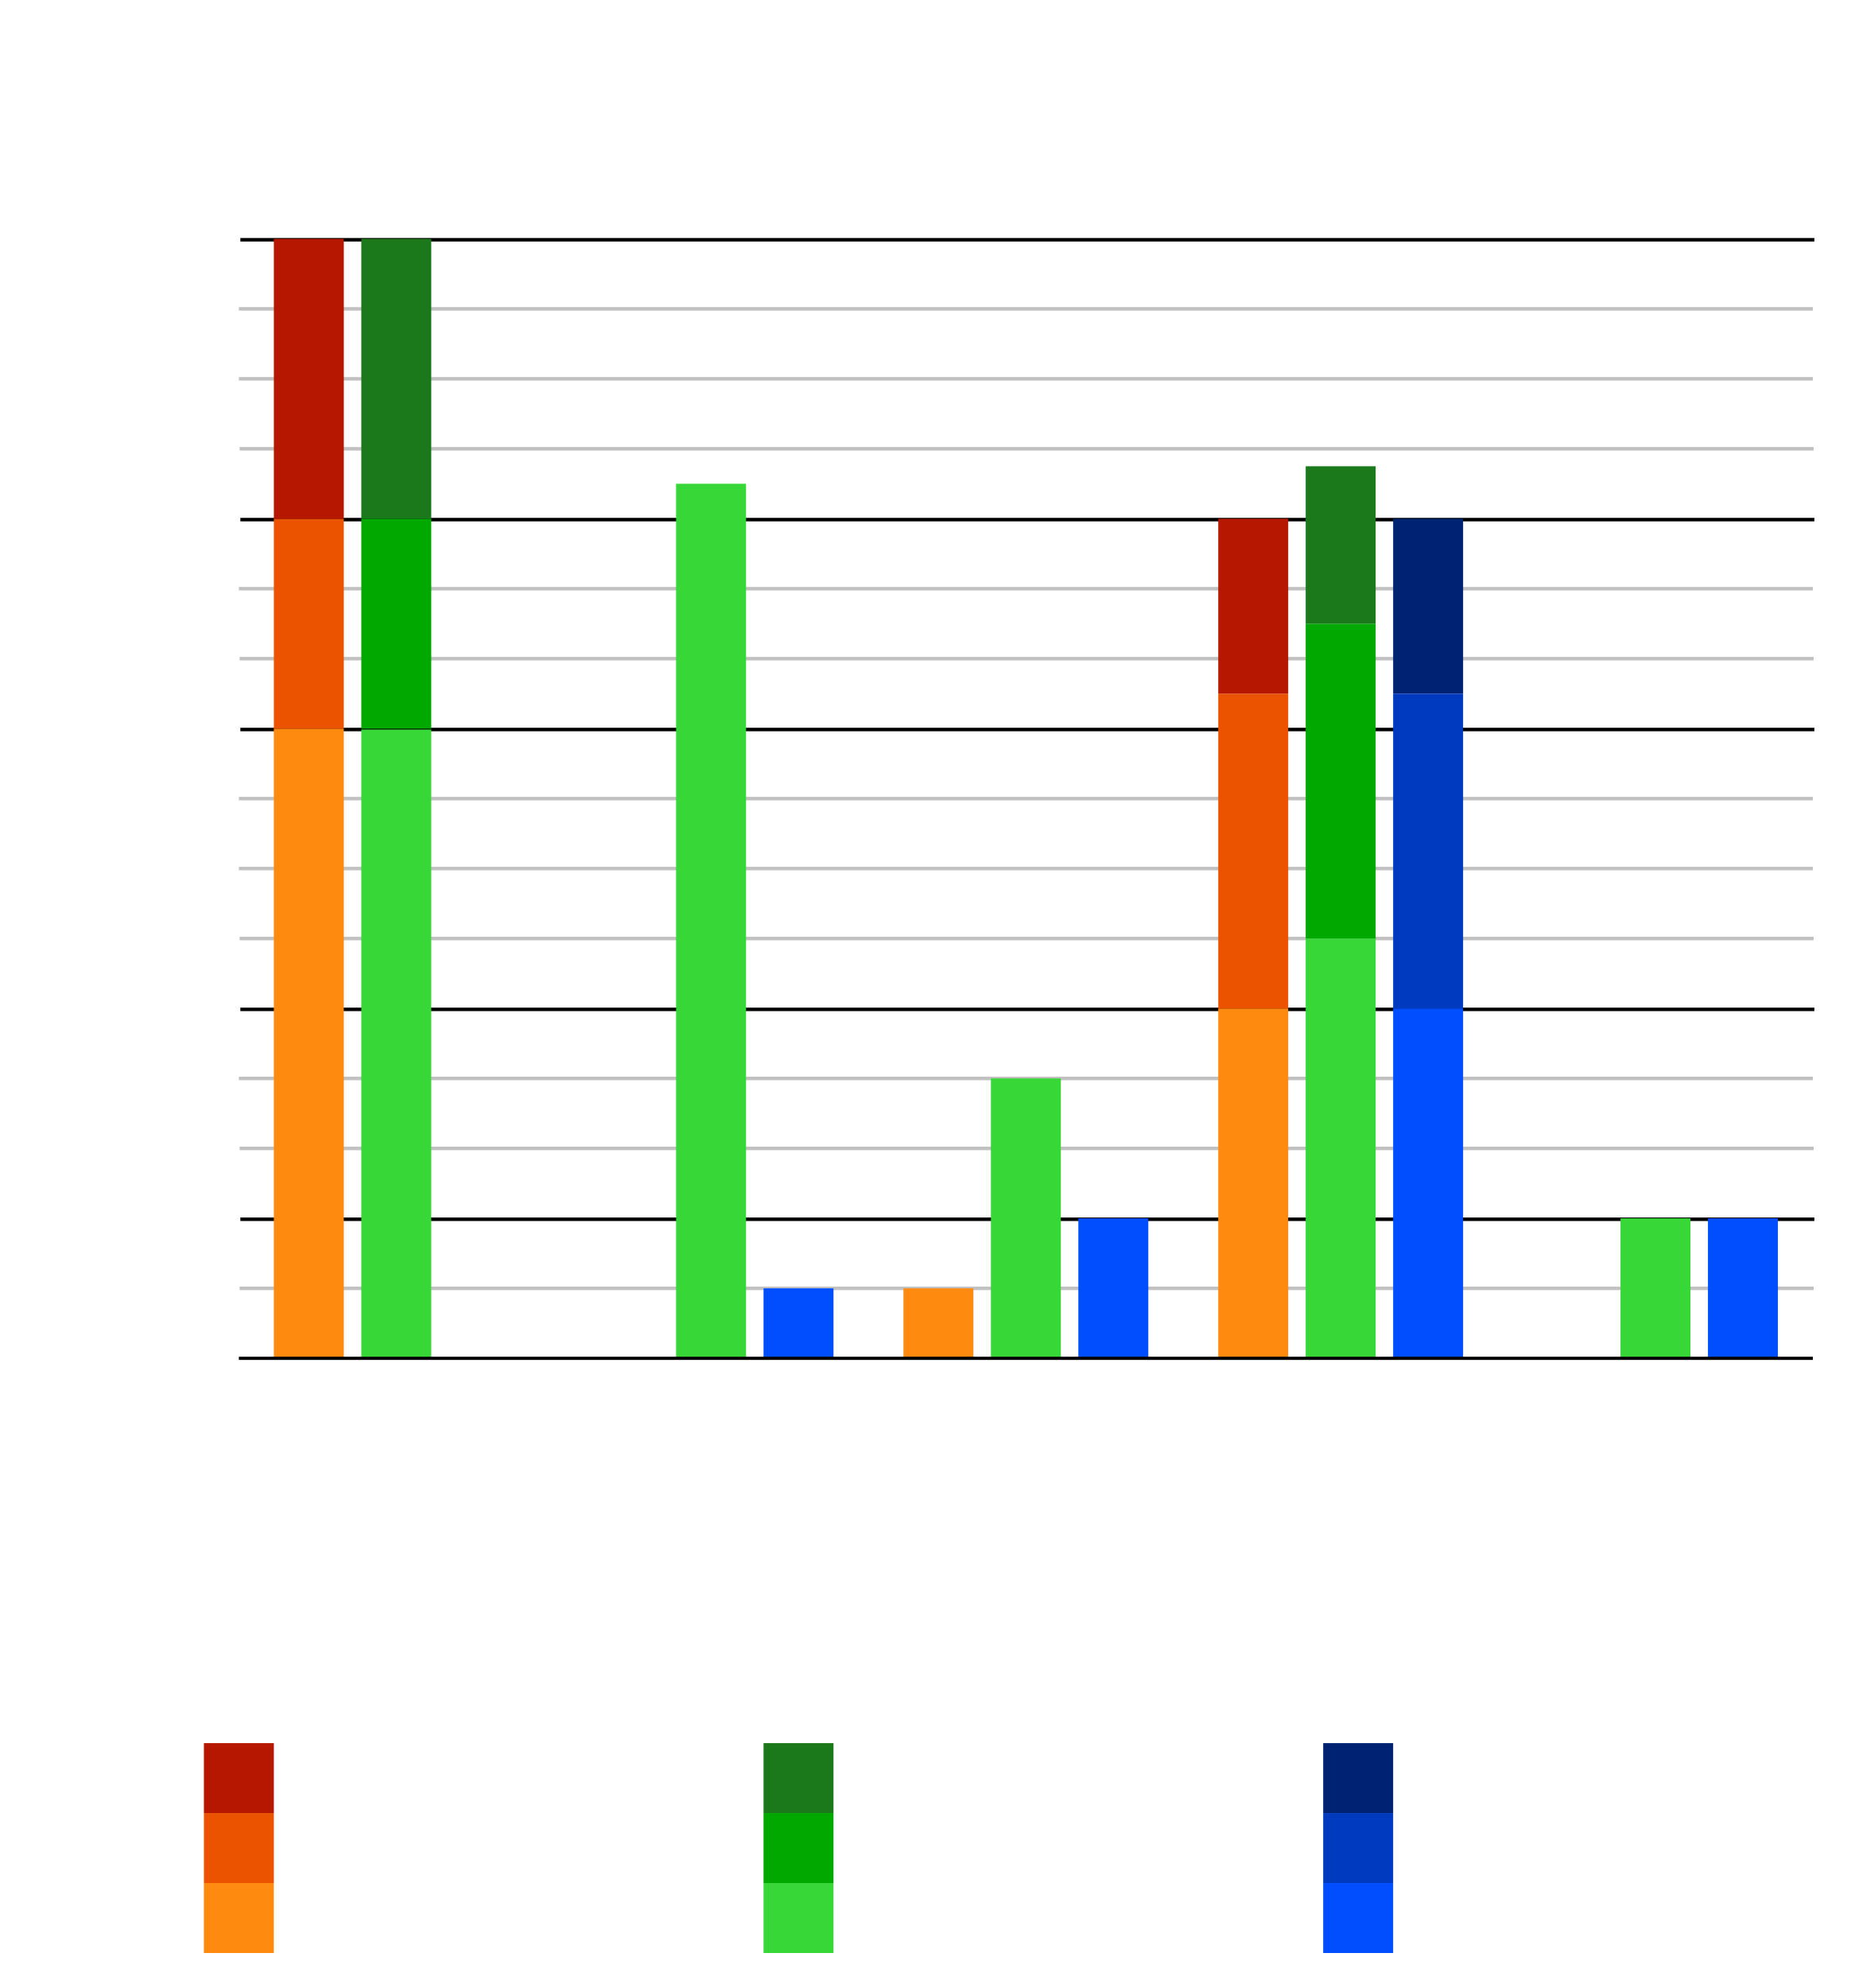
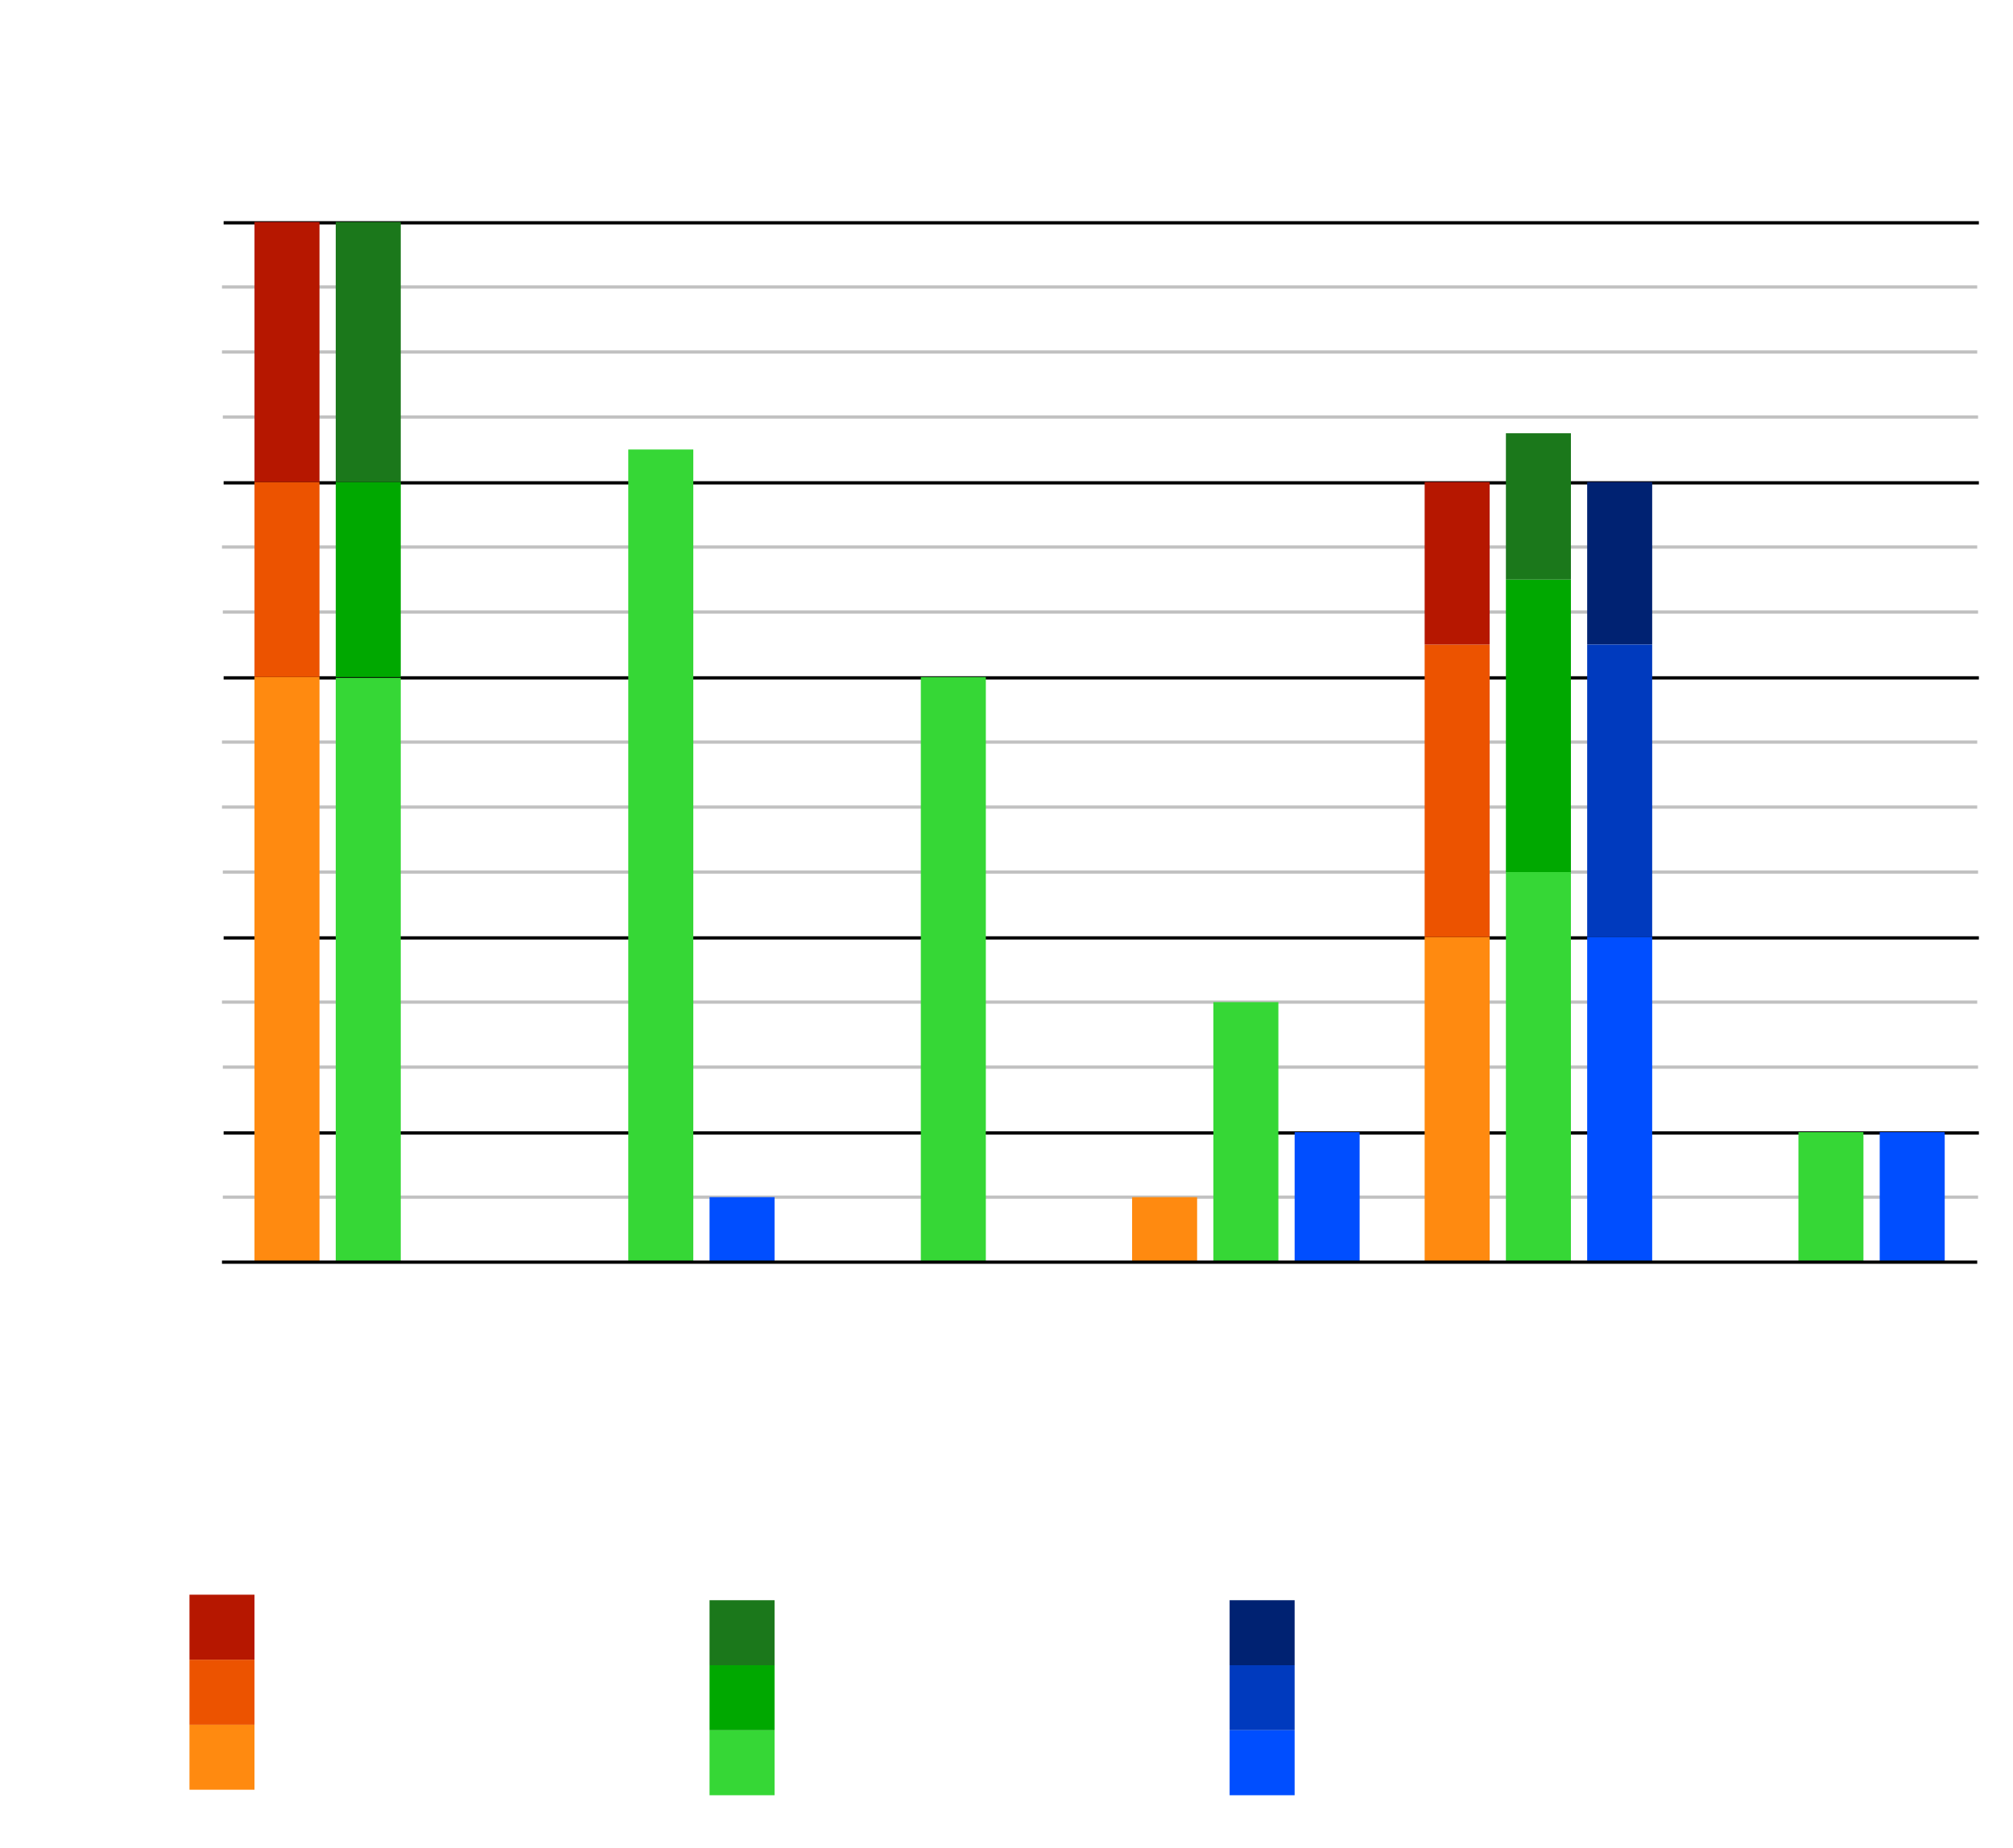
- <svg xmlns="http://www.w3.org/2000/svg" width="1058.344" height="1136.574" id="svg2" version="1.1">
+ <svg xmlns="http://www.w3.org/2000/svg" width="1238.6" height="1136.574" id="svg2" version="1.1">
  <defs id="defs4" />
  <g id="layer1" transform="translate(136.5854,-235.788)">
-     <g id="g4321" style="stroke-width:2;stroke-miterlimit:4;stroke-dasharray:none" transform="matrix(0.8337335,0,0,1,16.67467,0)">
+     <g id="g4321" style="stroke-width:2;stroke-miterlimit:4;stroke-dasharray:none" transform="matrix(1.00048,0,0,1,20.00961,0)">
      <path style="fill:none;stroke:#000000;stroke-width:2;stroke-linecap:butt;stroke-linejoin:miter;stroke-miterlimit:4;stroke-opacity:1;stroke-dasharray:none" d="m -18.986,812.86 1079.482,0" id="path4311" />
      <path style="fill:none;stroke:#000000;stroke-width:2;stroke-linecap:butt;stroke-linejoin:miter;stroke-miterlimit:4;stroke-opacity:1;stroke-dasharray:none" d="m -18.986,932.859 1079.482,0" id="path3061" />
      <path id="path3063" d="m -18.986,652.862 1079.482,0" style="fill:none;stroke:#000000;stroke-width:2;stroke-linecap:butt;stroke-linejoin:miter;stroke-miterlimit:4;stroke-opacity:1;stroke-dasharray:none" />
      <path style="fill:none;stroke:#000000;stroke-width:2;stroke-linecap:butt;stroke-linejoin:miter;stroke-miterlimit:4;stroke-opacity:1;stroke-dasharray:none" d="m -18.986,532.864 1079.482,0" id="path3065" />
      <path id="path3067" d="m -18.986,372.867 1079.482,0" style="fill:none;stroke:#000000;stroke-width:2;stroke-linecap:butt;stroke-linejoin:miter;stroke-miterlimit:4;stroke-opacity:1;stroke-dasharray:none" />
    </g>
-     <g id="g4599" transform="matrix(0.8337335,0,0,1,16.67467,0)">
+     <g id="g4599" transform="matrix(1.00048,0,0,1,20.00961,0)">
      <path id="path3061-3" d="m -19.482,892.362 1079.482,0" style="fill:none;stroke:#c1c1c1;stroke-width:2;stroke-linecap:butt;stroke-linejoin:miter;stroke-miterlimit:4;stroke-opacity:1;stroke-dasharray:none" />
      <path style="fill:none;stroke:#c1c1c1;stroke-width:2;stroke-linecap:butt;stroke-linejoin:miter;stroke-miterlimit:4;stroke-opacity:1;stroke-dasharray:none" d="m -20,852.362 1079.482,0" id="path4579" />
      <path style="fill:none;stroke:#c1c1c1;stroke-width:2;stroke-linecap:butt;stroke-linejoin:miter;stroke-miterlimit:4;stroke-opacity:1;stroke-dasharray:none" d="m -19.482,772.362 1079.482,0" id="path4581" />
      <path id="path4583" d="m -20,732.362 1079.482,0" style="fill:none;stroke:#c1c1c1;stroke-width:2;stroke-linecap:butt;stroke-linejoin:miter;stroke-miterlimit:4;stroke-opacity:1;stroke-dasharray:none" />
      <path style="fill:none;stroke:#c1c1c1;stroke-width:2;stroke-linecap:butt;stroke-linejoin:miter;stroke-miterlimit:4;stroke-opacity:1;stroke-dasharray:none" d="m -20,692.362 1079.482,0" id="path4585" />
      <path id="path4587" d="m -19.482,612.362 1079.482,0" style="fill:none;stroke:#c1c1c1;stroke-width:2;stroke-linecap:butt;stroke-linejoin:miter;stroke-miterlimit:4;stroke-opacity:1;stroke-dasharray:none" />
      <path style="fill:none;stroke:#c1c1c1;stroke-width:2;stroke-linecap:butt;stroke-linejoin:miter;stroke-miterlimit:4;stroke-opacity:1;stroke-dasharray:none" d="m -20,572.362 1079.482,0" id="path4589" />
      <path id="path4593" d="m -19.482,492.362 1079.482,0" style="fill:none;stroke:#c1c1c1;stroke-width:2;stroke-linecap:butt;stroke-linejoin:miter;stroke-miterlimit:4;stroke-opacity:1;stroke-dasharray:none" />
      <path style="fill:none;stroke:#c1c1c1;stroke-width:2;stroke-linecap:butt;stroke-linejoin:miter;stroke-miterlimit:4;stroke-opacity:1;stroke-dasharray:none" d="m -20,452.362 1079.482,0" id="path4595" />
      <path id="path4597" d="m -20,412.362 1079.482,0" style="fill:none;stroke:#c1c1c1;stroke-width:2;stroke-linecap:butt;stroke-linejoin:miter;stroke-miterlimit:4;stroke-opacity:1;stroke-dasharray:none" />
      <path style="fill:none;stroke:#c1c1c1;stroke-width:2;stroke-linecap:butt;stroke-linejoin:miter;stroke-miterlimit:4;stroke-opacity:1;stroke-dasharray:none" d="m -19.482,972.362 1079.482,0" id="path4622" />
    </g>
    <flowRoot xml:space="preserve" id="flowRoot3121" style="font-size:40px;font-style:normal;font-weight:normal;line-height:125%;letter-spacing:0px;word-spacing:0px;fill:#000000;fill-opacity:1;stroke:none;font-family:Sans" transform="translate(0,308.2677)">
      <flowRegion id="flowRegion3123">
        <rect id="rect3125" width="140.007" height="103.238" x="360.624" y="765.308" />
      </flowRegion>
      <flowPara id="flowPara3127" />
    </flowRoot>
    <flowRoot xml:space="preserve" id="flowRoot3129" style="font-size:40px;font-style:normal;font-weight:normal;line-height:125%;letter-spacing:0px;word-spacing:0px;fill:#000000;fill-opacity:1;stroke:none;font-family:Sans" transform="translate(0,308.2677)">
      <flowRegion id="flowRegion3131">
        <rect id="rect3133" width="135.764" height="98.995" x="359.21" y="759.651" />
      </flowRegion>
      <flowPara id="flowPara3135" />
    </flowRoot>
    <flowRoot xml:space="preserve" id="flowRoot3069" style="font-size:24px;font-style:normal;font-variant:normal;font-weight:normal;font-stretch:normal;text-align:center;line-height:125%;letter-spacing:0px;word-spacing:0px;writing-mode:lr-tb;text-anchor:middle;fill:#000000;fill-opacity:1;stroke:none;font-family:Sans;-inkscape-font-specification:Sans" transform="translate(20,268.2677)">
      <flowRegion id="flowRegion3071">
        <rect id="rect3073" width="140" height="100" x="0" y="764.094" style="font-size:24px;font-style:normal;font-variant:normal;font-weight:normal;font-stretch:normal;text-align:center;line-height:125%;writing-mode:lr-tb;text-anchor:middle;font-family:Sans;-inkscape-font-specification:Sans" />
      </flowRegion>
      <flowPara id="flowPara3075">Traditional Professor Grading</flowPara>
    </flowRoot>
    <flowRoot transform="translate(210,269.8858)" style="font-size:24px;font-style:normal;font-variant:normal;font-weight:normal;font-stretch:normal;text-align:center;line-height:125%;letter-spacing:0px;word-spacing:0px;writing-mode:lr-tb;text-anchor:middle;fill:#000000;fill-opacity:1;stroke:none;font-family:Sans;-inkscape-font-specification:Sans" id="flowRoot3105" xml:space="preserve">
      <flowRegion id="flowRegion3107">
        <rect style="font-size:24px;font-style:normal;font-variant:normal;font-weight:normal;font-stretch:normal;text-align:center;line-height:125%;writing-mode:lr-tb;text-anchor:middle;font-family:Sans;-inkscape-font-specification:Sans" y="762.476" x="-10" height="100" width="140" id="rect3109" />
      </flowRegion>
      <flowPara id="flowPara3111">Traditional Peer Grading</flowPara>
    </flowRoot>
    <flowRoot transform="translate(403.7871,283.3199)" style="font-size:24px;font-style:normal;font-variant:normal;font-weight:normal;font-stretch:normal;text-align:center;line-height:125%;letter-spacing:0px;word-spacing:0px;writing-mode:lr-tb;text-anchor:middle;fill:#000000;fill-opacity:1;stroke:none;font-family:Sans;-inkscape-font-specification:Sans" id="flowRoot3105-7" xml:space="preserve">
      <flowRegion id="flowRegion3107-4">
        <rect style="font-size:24px;font-style:normal;font-variant:normal;font-weight:normal;font-stretch:normal;text-align:center;line-height:125%;writing-mode:lr-tb;text-anchor:middle;font-family:Sans;-inkscape-font-specification:Sans" y="749.042" x="-23.787" height="100" width="140" id="rect3109-0" />
      </flowRegion>
-       <flowPara id="flowPara3111-9">Calibration Mechanism</flowPara>
-     </flowRoot>
-     <flowRoot transform="translate(579.8926,287.2589)" style="font-size:24px;font-style:normal;font-variant:normal;font-weight:normal;font-stretch:normal;text-align:center;line-height:125%;letter-spacing:0px;word-spacing:0px;writing-mode:lr-tb;text-anchor:middle;fill:#000000;fill-opacity:1;stroke:none;font-family:Sans;-inkscape-font-specification:Sans" id="flowRoot3105-4" xml:space="preserve">
+       <flowPara id="flowPara3111-9">Traditional Automated Grading*</flowPara>
+     </flowRoot>
+     <flowRoot transform="translate(759.8926,287.2589)" style="font-size:24px;font-style:normal;font-variant:normal;font-weight:normal;font-stretch:normal;text-align:center;line-height:125%;letter-spacing:0px;word-spacing:0px;writing-mode:lr-tb;text-anchor:middle;fill:#000000;fill-opacity:1;stroke:none;font-family:Sans;-inkscape-font-specification:Sans" id="flowRoot3105-4" xml:space="preserve">
      <flowRegion id="flowRegion3107-8">
        <rect style="font-size:24px;font-style:normal;font-variant:normal;font-weight:normal;font-stretch:normal;text-align:center;line-height:125%;writing-mode:lr-tb;text-anchor:middle;font-family:Sans;-inkscape-font-specification:Sans" y="745.103" x="-19.893" height="100" width="140" id="rect3109-8" />
      </flowRegion>
      <flowPara id="flowPara3111-2">Improved Calibration Mechanism</flowPara>
    </flowRoot>
-     <flowRoot transform="translate(760,271.5108)" style="font-size:24px;font-style:normal;font-variant:normal;font-weight:normal;font-stretch:normal;text-align:center;line-height:125%;letter-spacing:0px;word-spacing:0px;writing-mode:lr-tb;text-anchor:middle;fill:#000000;fill-opacity:1;stroke:none;font-family:Sans;-inkscape-font-specification:Sans" id="flowRoot3105-45" xml:space="preserve">
+     <flowRoot transform="translate(940,271.5108)" style="font-size:24px;font-style:normal;font-variant:normal;font-weight:normal;font-stretch:normal;text-align:center;line-height:125%;letter-spacing:0px;word-spacing:0px;writing-mode:lr-tb;text-anchor:middle;fill:#000000;fill-opacity:1;stroke:none;font-family:Sans;-inkscape-font-specification:Sans" id="flowRoot3105-45" xml:space="preserve">
      <flowRegion id="flowRegion3107-5">
        <rect style="font-size:24px;font-style:normal;font-variant:normal;font-weight:normal;font-stretch:normal;text-align:center;line-height:125%;writing-mode:lr-tb;text-anchor:middle;font-family:Sans;-inkscape-font-specification:Sans" y="760.851" x="-20" height="100" width="140" id="rect3109-1" />
      </flowRegion>
      <flowPara id="flowPara3111-7">Deduction Mechanism</flowPara>
    </flowRoot>
-     <rect style="color:#000000;fill:#ff8a10;fill-opacity:1;fill-rule:nonzero;stroke:none;stroke-width:2.224;marker:none;visibility:visible;display:inline;overflow:visible;enable-background:accumulate" id="rect3032" width="40" height="40" x="380" y="972.362" />
    <g id="g3181" transform="translate(20,0)">
      <flowRoot transform="translate(-34.35547,653.0017)" style="font-size:40px;font-style:normal;font-weight:normal;text-align:end;line-height:125%;letter-spacing:0px;word-spacing:0px;text-anchor:end;fill:#000000;fill-opacity:1;stroke:none;font-family:Sans" id="flowRoot3986-6" xml:space="preserve">
        <flowRegion id="flowRegion3988-1">
          <rect style="text-align:end;text-anchor:end" y="259.36" x="-65.645" height="40" width="80" id="rect3990-4" />
        </flowRegion>
        <flowPara id="flowPara3992-2">2</flowPara>
      </flowRoot>
      <flowRoot xml:space="preserve" id="flowRoot4035" style="font-size:40px;font-style:normal;font-weight:normal;text-align:end;line-height:125%;letter-spacing:0px;word-spacing:0px;text-anchor:end;fill:#000000;fill-opacity:1;stroke:none;font-family:Sans" transform="translate(-34.35547,373.0017)">
        <flowRegion id="flowRegion4037">
          <rect id="rect4039" width="80" height="40" x="-65.645" y="259.36" style="text-align:end;text-anchor:end" />
        </flowRegion>
        <flowPara id="flowPara4041">25</flowPara>
      </flowRoot>
      <flowRoot transform="translate(-34.35547,253.0017)" style="font-size:40px;font-style:normal;font-weight:normal;text-align:end;line-height:125%;letter-spacing:0px;word-spacing:0px;text-anchor:end;fill:#000000;fill-opacity:1;stroke:none;font-family:Sans" id="flowRoot4043" xml:space="preserve">
        <flowRegion id="flowRegion4045">
          <rect style="text-align:end;text-anchor:end" y="259.36" x="-65.645" height="40" width="80" id="rect4047" />
        </flowRegion>
        <flowPara id="flowPara4049">100</flowPara>
      </flowRoot>
      <flowRoot xml:space="preserve" id="flowRoot4051" style="font-size:40px;font-style:normal;font-weight:normal;text-align:end;line-height:125%;letter-spacing:0px;word-spacing:0px;text-anchor:end;fill:#000000;fill-opacity:1;stroke:none;font-family:Sans" transform="translate(-54.34375,99.56424)">
        <flowRegion id="flowRegion4053">
          <rect id="rect4055" width="100" height="40" x="-65.656" y="252.798" style="text-align:end;text-anchor:end" />
        </flowRegion>
        <flowPara id="flowPara4057">1000</flowPara>
      </flowRoot>
      <flowRoot transform="translate(-34.35547,533.0017)" style="font-size:40px;font-style:normal;font-weight:normal;text-align:end;line-height:125%;letter-spacing:0px;word-spacing:0px;text-anchor:end;fill:#000000;fill-opacity:1;stroke:none;font-family:Sans" id="flowRoot4313" xml:space="preserve">
        <flowRegion id="flowRegion4315">
          <rect style="text-align:end;text-anchor:end" y="259.36" x="-65.645" height="40" width="80" id="rect4317" />
        </flowRegion>
        <flowPara id="flowPara4319">5</flowPara>
      </flowRoot>
    </g>
-     <rect style="color:#000000;fill:#002272;fill-opacity:1;fill-rule:nonzero;stroke:none;stroke-width:2.224;marker:none;visibility:visible;display:inline;overflow:visible;enable-background:accumulate" id="rect3205-7-8" width="40" height="100" x="660" y="532.362" />
-     <rect y="632.362" x="660" height="180" width="40" id="rect3203-5-1" style="color:#000000;fill:#003abe;fill-opacity:1;fill-rule:nonzero;stroke:none;stroke-width:2.224;marker:none;visibility:visible;display:inline;overflow:visible;enable-background:accumulate" />
-     <rect y="812.362" x="660" height="200" width="40" id="rect3036-6" style="color:#000000;fill:#004eff;fill-opacity:1;fill-rule:nonzero;stroke:none;stroke-width:2.224;marker:none;visibility:visible;display:inline;overflow:visible;enable-background:accumulate" />
+     <rect style="color:#000000;fill:#002272;fill-opacity:1;fill-rule:nonzero;stroke:none;stroke-width:2.224;marker:none;visibility:visible;display:inline;overflow:visible;enable-background:accumulate" id="rect3205-7-8" width="40" height="100" x="840" y="532.362" />
+     <rect y="632.362" x="840" height="180" width="40" id="rect3203-5-1" style="color:#000000;fill:#003abe;fill-opacity:1;fill-rule:nonzero;stroke:none;stroke-width:2.224;marker:none;visibility:visible;display:inline;overflow:visible;enable-background:accumulate" />
+     <rect y="812.362" x="840" height="200" width="40" id="rect3036-6" style="color:#000000;fill:#004eff;fill-opacity:1;fill-rule:nonzero;stroke:none;stroke-width:2.224;marker:none;visibility:visible;display:inline;overflow:visible;enable-background:accumulate" />
    <rect style="color:#000000;fill:#004eff;fill-opacity:1;fill-rule:nonzero;stroke:none;stroke-width:2.224;marker:none;visibility:visible;display:inline;overflow:visible;enable-background:accumulate" id="rect3030" width="40" height="40" x="300" y="972.362" />
-     <rect y="932.362" x="480" height="80" width="40" id="rect3034" style="color:#000000;fill:#004eff;fill-opacity:1;fill-rule:nonzero;stroke:none;stroke-width:2.224;marker:none;visibility:visible;display:inline;overflow:visible;enable-background:accumulate" />
-     <rect style="color:#000000;fill:#004eff;fill-opacity:1;fill-rule:nonzero;stroke:none;stroke-width:2.224;marker:none;visibility:visible;display:inline;overflow:visible;enable-background:accumulate" id="rect3040" width="40" height="80" x="840" y="932.362" />
-     <g id="g4748" transform="translate(-480,420)">
+     <rect style="color:#000000;fill:#004eff;fill-opacity:1;fill-rule:nonzero;stroke:none;stroke-width:2.224;marker:none;visibility:visible;display:inline;overflow:visible;enable-background:accumulate" id="rect3040" width="40" height="80" x="1020" y="932.362" />
+     <g id="g4748" transform="translate(-480,407.9998)">
      <flowRoot transform="translate(-4.5,523.9974)" style="font-size:40px;font-style:normal;font-weight:normal;line-height:125%;letter-spacing:0px;word-spacing:0px;fill:#000000;fill-opacity:1;stroke:none;font-family:Sans" id="flowRoot4260" xml:space="preserve">
        <flowRegion id="flowRegion4262">
          <rect y="216.959" x="1104.5" height="80" width="280" id="rect4264" />
        </flowRegion>
        <flowPara style="font-size:28px" id="flowPara4266">Assignments graded by each student</flowPara>
      </flowRoot>
      <flowRoot xml:space="preserve" id="flowRoot4357" style="font-size:40px;font-style:normal;font-weight:normal;line-height:125%;letter-spacing:0px;word-spacing:0px;fill:#000000;fill-opacity:1;stroke:none;font-family:Sans" transform="translate(6,588.2677)">
        <flowRegion id="flowRegion4359">
          <rect id="rect4361" width="240" height="40" x="1140" y="304.094" />
        </flowRegion>
        <flowPara id="flowPara4363" style="font-size:32px">
          <flowSpan style="font-size:28px" id="flowSpan4365">In a class </flowSpan>of 25</flowPara>
      </flowRoot>
      <flowRoot transform="translate(6,548.2677)" style="font-size:40px;font-style:normal;font-weight:normal;line-height:125%;letter-spacing:0px;word-spacing:0px;fill:#000000;fill-opacity:1;stroke:none;font-family:Sans" id="flowRoot4367" xml:space="preserve">
        <flowRegion id="flowRegion4369">
          <rect y="304.094" x="1140" height="40" width="240" id="rect4371" />
        </flowRegion>
        <flowPara style="font-size:32px" id="flowPara4373">
          <flowSpan id="flowSpan4375" style="font-size:28px">In a class </flowSpan>of 100</flowPara>
      </flowRoot>
      <flowRoot xml:space="preserve" id="flowRoot4377" style="font-size:40px;font-style:normal;font-weight:normal;line-height:125%;letter-spacing:0px;word-spacing:0px;fill:#000000;fill-opacity:1;stroke:none;font-family:Sans" transform="translate(6,508.2677)">
        <flowRegion id="flowRegion4379">
          <rect id="rect4381" width="240" height="40" x="1140" y="304.094" />
        </flowRegion>
        <flowPara id="flowPara4383" style="font-size:32px">
          <flowSpan style="font-size:28px" id="flowSpan4385">In a class </flowSpan>of 1000</flowPara>
      </flowRoot>
      <rect y="812.362" x="1100" height="40" width="40" id="rect4387" style="color:#000000;fill:#002272;fill-opacity:1;fill-rule:nonzero;stroke:none;stroke-width:2.224;marker:none;visibility:visible;display:inline;overflow:visible;enable-background:accumulate" />
      <rect style="color:#000000;fill:#003abe;fill-opacity:1;fill-rule:nonzero;stroke:none;stroke-width:2.224;marker:none;visibility:visible;display:inline;overflow:visible;enable-background:accumulate" id="rect4389" width="40" height="40" x="1100" y="852.362" />
      <rect y="892.362" x="1100" height="40" width="40" id="rect4391" style="color:#000000;fill:#004eff;fill-opacity:1;fill-rule:nonzero;stroke:none;stroke-width:0;marker:none;visibility:visible;display:inline;overflow:visible;enable-background:accumulate" />
    </g>
    <rect style="color:#000000;fill:#ff8a10;fill-opacity:1;fill-rule:nonzero;stroke:none;stroke-width:2.224;marker:none;visibility:visible;display:inline;overflow:visible;enable-background:accumulate" id="rect3011" width="40" height="360" x="20" y="652.362" />
-     <rect y="812.362" x="560" height="200" width="40" id="rect3036" style="color:#000000;fill:#ff8a10;fill-opacity:1;fill-rule:nonzero;stroke:none;stroke-width:2.224;marker:none;visibility:visible;display:inline;overflow:visible;enable-background:accumulate" />
+     <rect y="812.362" x="740" height="200" width="40" id="rect3036" style="color:#000000;fill:#ff8a10;fill-opacity:1;fill-rule:nonzero;stroke:none;stroke-width:2.224;marker:none;visibility:visible;display:inline;overflow:visible;enable-background:accumulate" />
    <rect y="532.362" x="20" height="120" width="40" id="rect3203" style="color:#000000;fill:#ec5300;fill-opacity:1;fill-rule:nonzero;stroke:none;stroke-width:2.224;marker:none;visibility:visible;display:inline;overflow:visible;enable-background:accumulate" />
-     <rect y="632.362" x="560" height="180" width="40" id="rect3203-5" style="color:#000000;fill:#ec5300;fill-opacity:1;fill-rule:nonzero;stroke:none;stroke-width:2.224;marker:none;visibility:visible;display:inline;overflow:visible;enable-background:accumulate" />
+     <rect y="632.362" x="740" height="180" width="40" id="rect3203-5" style="color:#000000;fill:#ec5300;fill-opacity:1;fill-rule:nonzero;stroke:none;stroke-width:2.224;marker:none;visibility:visible;display:inline;overflow:visible;enable-background:accumulate" />
    <rect style="color:#000000;fill:#b61700;fill-opacity:1;fill-rule:nonzero;stroke:none;stroke-width:2.224;marker:none;visibility:visible;display:inline;overflow:visible;enable-background:accumulate" id="rect3205" width="40" height="160" x="20" y="372.362" />
-     <rect ry="0" style="color:#000000;fill:#b61700;fill-opacity:1;fill-rule:nonzero;stroke:none;stroke-width:2.224;marker:none;visibility:visible;display:inline;overflow:visible;enable-background:accumulate" id="rect3205-7" width="40" height="100" x="560" y="532.362" />
-     <g id="g4663" transform="translate(-1120,640)">
+     <rect ry="0" style="color:#000000;fill:#b61700;fill-opacity:1;fill-rule:nonzero;stroke:none;stroke-width:2.224;marker:none;visibility:visible;display:inline;overflow:visible;enable-background:accumulate" id="rect3205-7" width="40" height="100" x="740" y="532.362" />
+     <g id="g4663" transform="translate(-1120,624.6045)">
      <flowRoot transform="translate(6,368.2677)" style="font-size:40px;font-style:normal;font-weight:normal;line-height:125%;letter-spacing:0px;word-spacing:0px;fill:#000000;fill-opacity:1;stroke:none;font-family:Sans" id="flowRoot4301" xml:space="preserve">
        <flowRegion id="flowRegion4303">
          <rect y="304.094" x="1140" height="40" width="240" id="rect4305" />
        </flowRegion>
        <flowPara style="font-size:32px" id="flowPara4307">
          <flowSpan id="flowSpan4309" style="font-size:28px">In a class </flowSpan>of 25</flowPara>
      </flowRoot>
      <flowRoot xml:space="preserve" id="flowRoot4329" style="font-size:40px;font-style:normal;font-weight:normal;line-height:125%;letter-spacing:0px;word-spacing:0px;fill:#000000;fill-opacity:1;stroke:none;font-family:Sans" transform="translate(6,328.2677)">
        <flowRegion id="flowRegion4331">
          <rect id="rect4333" width="240" height="40" x="1140" y="304.094" />
        </flowRegion>
        <flowPara id="flowPara4335" style="font-size:32px">
          <flowSpan style="font-size:28px" id="flowSpan4337">In a class </flowSpan>of 100</flowPara>
      </flowRoot>
      <flowRoot transform="translate(6,288.2677)" style="font-size:40px;font-style:normal;font-weight:normal;line-height:125%;letter-spacing:0px;word-spacing:0px;fill:#000000;fill-opacity:1;stroke:none;font-family:Sans" id="flowRoot4339" xml:space="preserve">
        <flowRegion id="flowRegion4341">
          <rect y="304.094" x="1140" height="40" width="240" id="rect4343" />
        </flowRegion>
        <flowPara style="font-size:32px" id="flowPara4345">
          <flowSpan id="flowSpan4347" style="font-size:28px">In a class </flowSpan>of 1000</flowPara>
      </flowRoot>
      <flowRoot xml:space="preserve" id="flowRoot4349" style="font-size:40px;font-style:normal;font-weight:normal;line-height:125%;letter-spacing:0px;word-spacing:0px;fill:#000000;fill-opacity:1;stroke:none;font-family:Sans" transform="translate(0,300.2677)">
        <flowRegion id="flowRegion4351">
          <rect id="rect4353" width="280" height="80" x="1100" y="224.094" />
        </flowRegion>
        <flowPara id="flowPara4355" style="font-size:28px">Assignments graded by the professor</flowPara>
      </flowRoot>
      <rect style="color:#000000;fill:#ff8a10;fill-opacity:1;fill-rule:nonzero;stroke:none;stroke-width:2.224;marker:none;visibility:visible;display:inline;overflow:visible;enable-background:accumulate" id="rect4393" width="40" height="40" x="1100" y="672.362" />
      <rect y="632.362" x="1100" height="40" width="40" id="rect4395" style="color:#000000;fill:#ec5300;fill-opacity:1;fill-rule:nonzero;stroke:none;stroke-width:2.224;marker:none;visibility:visible;display:inline;overflow:visible;enable-background:accumulate" />
      <rect style="color:#000000;fill:#b61700;fill-opacity:1;fill-rule:nonzero;stroke:none;stroke-width:2.224;marker:none;visibility:visible;display:inline;overflow:visible;enable-background:accumulate" id="rect4397" width="40" height="40" x="1100" y="592.362" />
    </g>
-     <flowRoot xml:space="preserve" id="flowRoot4626" style="font-size:40px;font-style:normal;font-weight:normal;text-align:center;line-height:125%;letter-spacing:0px;word-spacing:0px;text-anchor:middle;fill:#000000;fill-opacity:1;stroke:none;font-family:Sans" transform="translate(-114.7188,267.0497)">
+     <flowRoot xml:space="preserve" id="flowRoot4626" style="font-size:40px;font-style:normal;font-weight:normal;text-align:center;line-height:125%;letter-spacing:0px;word-spacing:0px;text-anchor:middle;fill:#000000;fill-opacity:1;stroke:none;font-family:Sans" transform="translate(-114.7188,307.0497)">
      <flowRegion id="flowRegion4628">
-         <rect id="rect4630" width="900" height="100" x="114.719" y="-14.687" style="text-align:center;text-anchor:middle" />
+         <rect id="rect4630" width="1238.6" height="64.248" x="-21.867" y="-31.262" style="text-align:center;text-anchor:middle" />
      </flowRegion>
      <flowPara id="flowPara4632" style="font-size:32px">Workload / Objective Function vs Various Mechanisms</flowPara>
    </flowRoot>
    <flowRoot xml:space="preserve" id="flowRoot4634" style="font-size:28px;font-style:normal;font-weight:normal;text-align:center;line-height:125%;letter-spacing:0px;word-spacing:0px;text-anchor:middle;fill:#000000;fill-opacity:1;stroke:none;font-family:Sans" transform="matrix(0,-1,1,0,-588.3238,909.7255)">
      <flowRegion id="flowRegion4636">
        <rect id="rect4638" width="639.999" height="40" x="-102.637" y="468.324" style="font-size:28px;text-align:center;text-anchor:middle" />
      </flowRegion>
      <flowPara id="flowPara4640" style="font-size:32px">Assignments graded / Objective function</flowPara>
    </flowRoot>
    <rect style="color:#000000;fill:#36d736;fill-opacity:1;fill-rule:nonzero;stroke:none;stroke-width:3;marker:none;visibility:visible;display:inline;overflow:visible;enable-background:accumulate" id="rect3944" width="40" height="500" x="250" y="512.362" />
-     <rect style="color:#000000;fill:#36d736;fill-opacity:1;fill-rule:nonzero;stroke:none;stroke-width:3;marker:none;visibility:visible;display:inline;overflow:visible;enable-background:accumulate" id="rect3948" width="40" height="80" x="790" y="932.362" />
-     <rect y="772.362" x="610" height="240" width="40" id="rect3950" style="color:#000000;fill:#36d736;fill-opacity:1;fill-rule:nonzero;stroke:none;stroke-width:3;marker:none;visibility:visible;display:inline;overflow:visible;enable-background:accumulate" />
-     <rect style="color:#000000;fill:#36d736;fill-opacity:1;fill-rule:nonzero;stroke:none;stroke-width:3;marker:none;visibility:visible;display:inline;overflow:visible;enable-background:accumulate" id="rect3954" width="40" height="160" x="430" y="852.362" />
+     <rect style="color:#000000;fill:#36d736;fill-opacity:1;fill-rule:nonzero;stroke:none;stroke-width:3;marker:none;visibility:visible;display:inline;overflow:visible;enable-background:accumulate" id="rect3948" width="40" height="80" x="970" y="932.362" />
+     <rect y="772.362" x="790" height="240" width="40" id="rect3950" style="color:#000000;fill:#36d736;fill-opacity:1;fill-rule:nonzero;stroke:none;stroke-width:3;marker:none;visibility:visible;display:inline;overflow:visible;enable-background:accumulate" />
+     <rect style="color:#000000;fill:#36d736;fill-opacity:1;fill-rule:nonzero;stroke:none;stroke-width:3;marker:none;visibility:visible;display:inline;overflow:visible;enable-background:accumulate" id="rect3954" width="40" height="360" x="430" y="652.362" />
    <rect y="652.862" x="70" height="359.501" width="40" id="rect3174" style="color:#000000;fill:#36d736;fill-opacity:1;fill-rule:nonzero;stroke:none;stroke-width:3;marker:none;visibility:visible;display:inline;overflow:visible;enable-background:accumulate" />
    <rect style="color:#000000;fill:#00a800;fill-opacity:1;fill-rule:nonzero;stroke:none;stroke-width:3;marker:none;visibility:visible;display:inline;overflow:visible;enable-background:accumulate" id="rect3956" width="40" height="120" x="70" y="532.362" />
-     <rect style="color:#000000;fill:#00a800;fill-opacity:1;fill-rule:nonzero;stroke:none;stroke-width:3;marker:none;visibility:visible;display:inline;overflow:visible;enable-background:accumulate" id="rect3960" width="40" height="180" x="610" y="592.362" />
-     <g id="g3176" transform="translate(-320.041,1.956949)">
+     <rect style="color:#000000;fill:#00a800;fill-opacity:1;fill-rule:nonzero;stroke:none;stroke-width:3;marker:none;visibility:visible;display:inline;overflow:visible;enable-background:accumulate" id="rect3960" width="40" height="180" x="790" y="592.362" />
+     <g id="g3176" transform="translate(-320.041,-10.04311)">
      <flowRoot xml:space="preserve" id="flowRoot3130" style="font-size:40px;font-style:normal;font-weight:normal;line-height:125%;letter-spacing:0px;word-spacing:0px;fill:#000000;fill-opacity:1;stroke:none;font-family:Sans" transform="translate(-484.459,942.0403)">
        <flowRegion id="flowRegion3132">
          <rect id="rect3134" width="280" height="80" x="1104.5" y="216.959" />
        </flowRegion>
        <flowPara id="flowPara3136" style="font-size:28px">Objective function</flowPara>
        <flowPara style="font-size:28px" id="flowPara3952">(Lower is better)</flowPara>
      </flowRoot>
      <flowRoot transform="translate(-473.959,1006.311)" style="font-size:40px;font-style:normal;font-weight:normal;line-height:125%;letter-spacing:0px;word-spacing:0px;fill:#000000;fill-opacity:1;stroke:none;font-family:Sans" id="flowRoot3138" xml:space="preserve">
        <flowRegion id="flowRegion3140">
          <rect y="304.094" x="1140" height="40" width="240" id="rect3142" />
        </flowRegion>
        <flowPara style="font-size:32px" id="flowPara3144">
          <flowSpan id="flowSpan3146" style="font-size:28px">In a class </flowSpan>of 25</flowPara>
      </flowRoot>
      <flowRoot xml:space="preserve" id="flowRoot3148" style="font-size:40px;font-style:normal;font-weight:normal;line-height:125%;letter-spacing:0px;word-spacing:0px;fill:#000000;fill-opacity:1;stroke:none;font-family:Sans" transform="translate(-473.959,966.3106)">
        <flowRegion id="flowRegion3150">
          <rect id="rect3152" width="240" height="40" x="1140" y="304.094" />
        </flowRegion>
        <flowPara id="flowPara3154" style="font-size:32px">
          <flowSpan style="font-size:28px" id="flowSpan3156">In a class </flowSpan>of 100</flowPara>
      </flowRoot>
      <flowRoot transform="translate(-473.959,926.3106)" style="font-size:40px;font-style:normal;font-weight:normal;line-height:125%;letter-spacing:0px;word-spacing:0px;fill:#000000;fill-opacity:1;stroke:none;font-family:Sans" id="flowRoot3158" xml:space="preserve">
        <flowRegion id="flowRegion3160">
          <rect y="304.094" x="1140" height="40" width="240" id="rect3162" />
        </flowRegion>
        <flowPara style="font-size:32px" id="flowPara3164">
          <flowSpan id="flowSpan3166" style="font-size:28px">In a class </flowSpan>of 1000</flowPara>
      </flowRoot>
      <rect style="color:#000000;fill:#36d736;fill-opacity:1;fill-rule:nonzero;stroke:none;stroke-width:0;marker:none;visibility:visible;display:inline;overflow:visible;enable-background:accumulate" id="rect3172" width="40" height="40" x="620.041" y="1310.405" />
      <rect y="1270.405" x="620.041" height="40" width="40" id="rect3170" style="color:#000000;fill:#00a800;fill-opacity:1;fill-rule:nonzero;stroke:none;stroke-width:2.224;marker:none;visibility:visible;display:inline;overflow:visible;enable-background:accumulate" />
      <rect style="color:#000000;fill:#1b781b;fill-opacity:1;fill-rule:nonzero;stroke:none;stroke-width:2.224;marker:none;visibility:visible;display:inline;overflow:visible;enable-background:accumulate" id="rect3168" width="40" height="40" x="620.041" y="1230.405" />
    </g>
    <rect y="372.362" x="70" height="160" width="40" id="rect3958" style="color:#000000;fill:#1b781b;fill-opacity:1;fill-rule:nonzero;stroke:none;stroke-width:3;marker:none;visibility:visible;display:inline;overflow:visible;enable-background:accumulate" />
-     <rect style="color:#000000;fill:#1b781b;fill-opacity:1;fill-rule:nonzero;stroke:none;stroke-width:3;marker:none;visibility:visible;display:inline;overflow:visible;enable-background:accumulate" id="rect3962" width="40" height="90" x="610" y="502.362" />
-     <path id="path4617" d="m 0,1012.362 900,0" style="fill:none;stroke:#000000;stroke-width:1.826;stroke-linecap:butt;stroke-linejoin:miter;stroke-miterlimit:4;stroke-opacity:1;stroke-dasharray:none" />
+     <rect style="color:#000000;fill:#1b781b;fill-opacity:1;fill-rule:nonzero;stroke:none;stroke-width:3;marker:none;visibility:visible;display:inline;overflow:visible;enable-background:accumulate" id="rect3962" width="40" height="90" x="790" y="502.362" />
+     <flowRoot xml:space="preserve" id="flowRoot3159" style="font-size:24px;font-style:normal;font-variant:normal;font-weight:normal;font-stretch:normal;text-align:center;line-height:125%;letter-spacing:0px;word-spacing:0px;writing-mode:lr-tb;text-anchor:middle;fill:#000000;fill-opacity:1;stroke:none;font-family:Sans;-inkscape-font-specification:Sans" transform="translate(583.7871,283.3199)">
+       <flowRegion id="flowRegion3161">
+         <rect id="rect3163" width="140" height="100" x="-23.787" y="749.042" style="font-size:24px;font-style:normal;font-variant:normal;font-weight:normal;font-stretch:normal;text-align:center;line-height:125%;writing-mode:lr-tb;text-anchor:middle;font-family:Sans;-inkscape-font-specification:Sans" />
+       </flowRegion>
+       <flowPara id="flowPara3165">Calibration Mechanism</flowPara>
+     </flowRoot>
+     <rect y="972.362" x="560" height="40" width="40" id="rect3167" style="color:#000000;fill:#ff8a10;fill-opacity:1;fill-rule:nonzero;stroke:none;stroke-width:2.224;marker:none;visibility:visible;display:inline;overflow:visible;enable-background:accumulate" />
+     <rect style="color:#000000;fill:#004eff;fill-opacity:1;fill-rule:nonzero;stroke:none;stroke-width:2.224;marker:none;visibility:visible;display:inline;overflow:visible;enable-background:accumulate" id="rect3169" width="40" height="80" x="660" y="932.362" />
+     <rect y="852.362" x="610" height="160" width="40" id="rect3171" style="color:#000000;fill:#36d736;fill-opacity:1;fill-rule:nonzero;stroke:none;stroke-width:3;marker:none;visibility:visible;display:inline;overflow:visible;enable-background:accumulate" />
+     <path id="path4617" d="m 0,1012.362 1080,0" style="fill:none;stroke:#000000;stroke-width:2;stroke-linecap:butt;stroke-linejoin:miter;stroke-miterlimit:4;stroke-opacity:1;stroke-dasharray:none" />
+     <flowRoot xml:space="preserve" id="flowRoot3173" style="font-size:40px;font-style:normal;font-weight:normal;line-height:125%;letter-spacing:0px;word-spacing:0px;fill:#000000;fill-opacity:1;stroke:none;font-family:Sans" transform="translate(798.9062,161.8194)">
+       <flowRegion id="flowRegion3175">
+         <rect id="rect3177" width="180" height="55" x="120.219" y="1137.521" />
+       </flowRegion>
+       <flowPara id="flowPara3179" style="font-size:28px">*approximate</flowPara>
+     </flowRoot>
  </g>
</svg>
